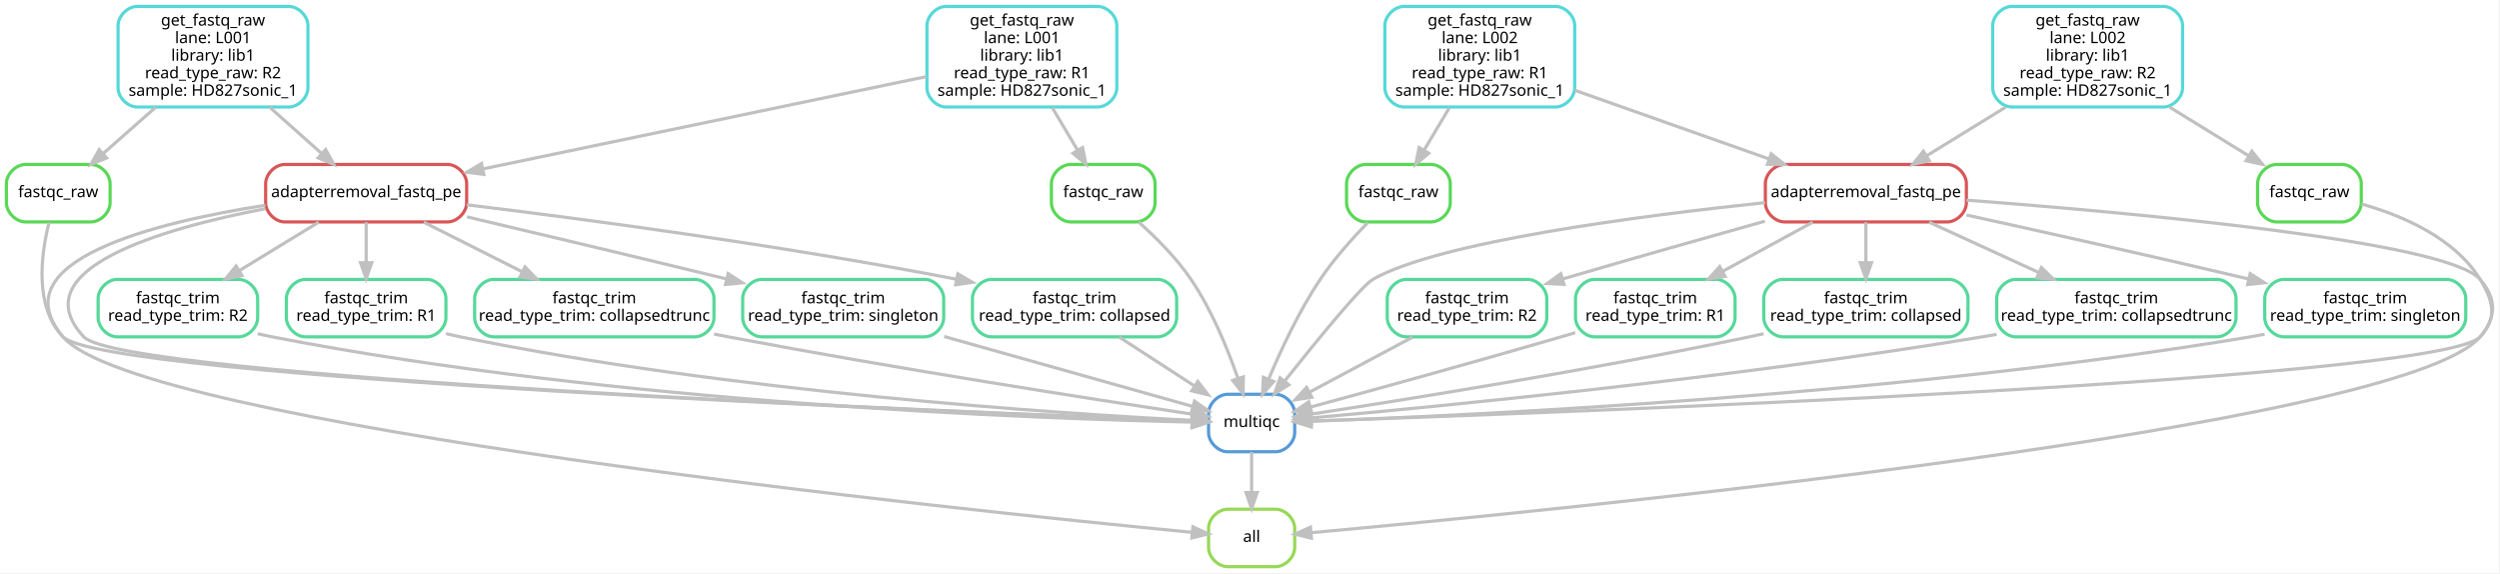
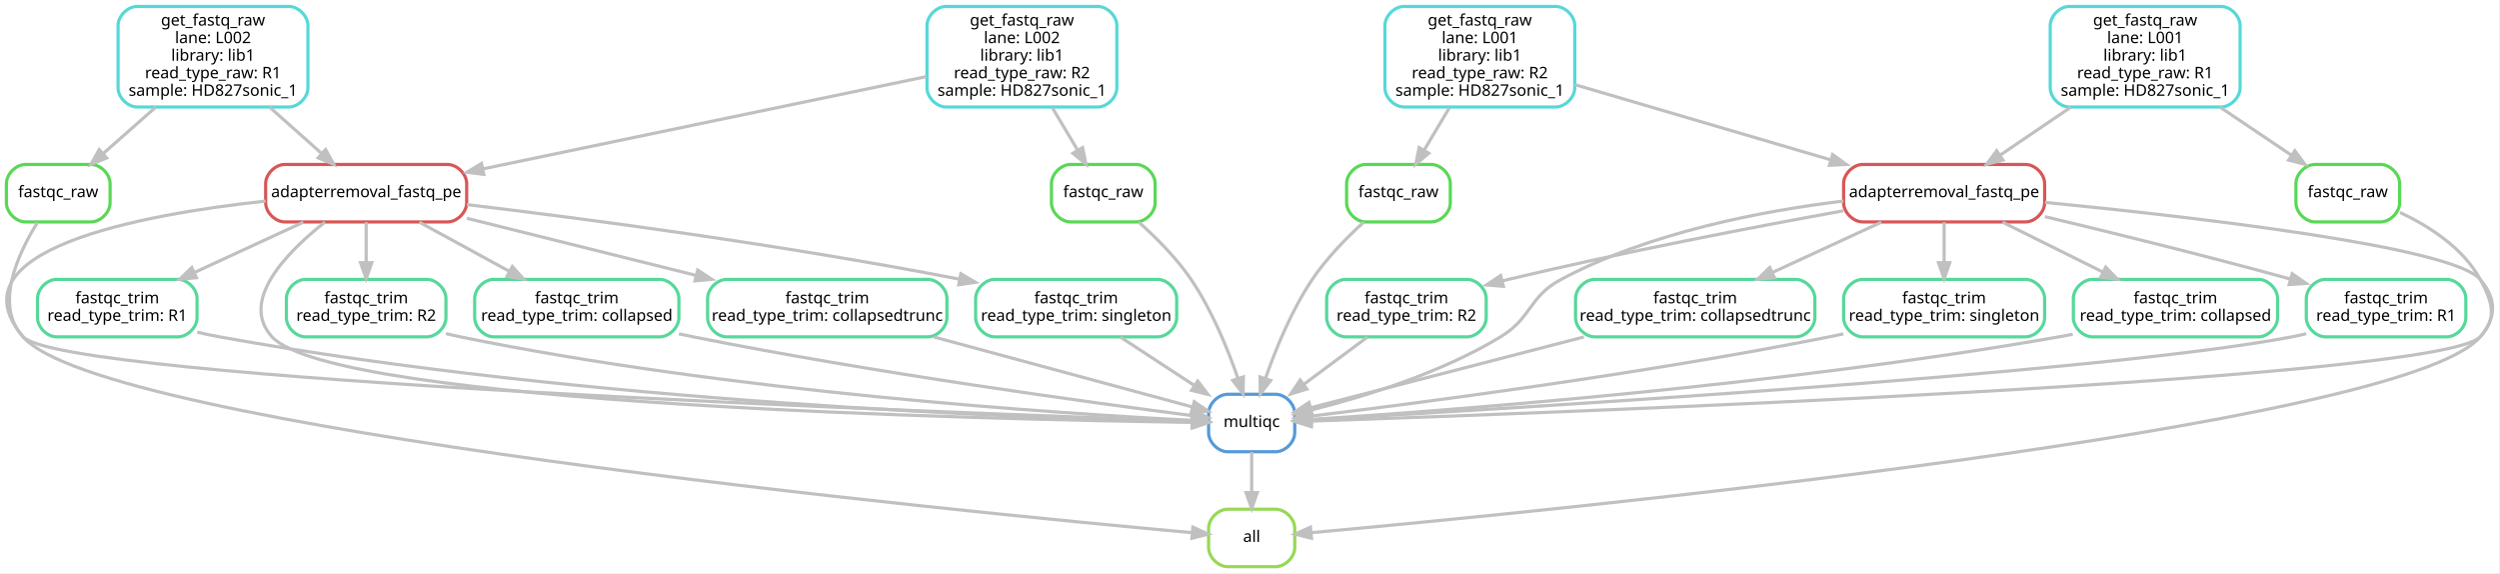
- <svg xmlns="http://www.w3.org/2000/svg" width="1566pt" height="359pt" viewBox="0.00 0.00 1566.33 359.00">
+ <svg xmlns="http://www.w3.org/2000/svg" width="1566pt" height="359pt" viewBox="0.00 0.00 1566.28 359.00">
  <g id="graph0" class="graph" transform="scale(1 1) rotate(0) translate(4 355)">
-     <polygon fill="#ffffff" stroke="transparent" points="-4,4 -4,-355 1562.331,-355 1562.331,4 -4,4" />
+     <polygon fill="#ffffff" stroke="transparent" points="-4,4 -4,-355 1562.278,-355 1562.278,4 -4,4" />
    <g id="node1" class="node">
      <path fill="none" stroke="#97d856" stroke-width="2" d="M795.5,-36C795.5,-36 765.5,-36 765.5,-36 759.5,-36 753.5,-30 753.5,-24 753.5,-24 753.5,-12 753.5,-12 753.5,-6 759.5,0 765.5,0 765.5,0 795.5,0 795.5,0 801.5,0 807.5,-6 807.5,-12 807.5,-12 807.5,-24 807.5,-24 807.5,-30 801.5,-36 795.5,-36" />
      <text text-anchor="middle" x="780.5" y="-15.5" font-family="sans" font-size="10.00" fill="#000000">all</text>
    </g>
    <g id="node2" class="node">
      <path fill="none" stroke="#569ad8" stroke-width="2" d="M795.5,-108C795.5,-108 765.5,-108 765.5,-108 759.5,-108 753.5,-102 753.5,-96 753.5,-96 753.5,-84 753.5,-84 753.5,-78 759.5,-72 765.5,-72 765.5,-72 795.5,-72 795.5,-72 801.5,-72 807.5,-78 807.5,-84 807.5,-84 807.5,-96 807.5,-96 807.5,-102 801.5,-108 795.5,-108" />
      <text text-anchor="middle" x="780.5" y="-87.5" font-family="sans" font-size="10.00" fill="#000000">multiqc</text>
    </g>
    <g id="edge1" class="edge">
      <path fill="none" stroke="#c0c0c0" stroke-width="2" d="M780.5,-71.831C780.5,-64.131 780.5,-54.974 780.5,-46.417" />
      <polygon fill="#c0c0c0" stroke="#c0c0c0" stroke-width="2" points="784,-46.413 780.5,-36.413 777,-46.413 784,-46.413" />
    </g>
    <g id="node3" class="node">
      <path fill="none" stroke="#59d856" stroke-width="2" d="M708,-252C708,-252 667,-252 667,-252 661,-252 655,-246 655,-240 655,-240 655,-228 655,-228 655,-222 661,-216 667,-216 667,-216 708,-216 708,-216 714,-216 720,-222 720,-228 720,-228 720,-240 720,-240 720,-246 714,-252 708,-252" />
      <text text-anchor="middle" x="687.5" y="-231.5" font-family="sans" font-size="10.00" fill="#000000">fastqc_raw</text>
    </g>
    <g id="edge4" class="edge">
      <path fill="none" stroke="#c0c0c0" stroke-width="2" d="M709.659,-215.959C720.612,-206.187 733.397,-193.391 742.5,-180 755.534,-160.827 765.482,-136.471 771.925,-117.932" />
      <polygon fill="#c0c0c0" stroke="#c0c0c0" stroke-width="2" points="775.293,-118.895 775.14,-108.301 768.653,-116.678 775.293,-118.895" />
    </g>
    <g id="node4" class="node">
      <path fill="none" stroke="#56d8d8" stroke-width="2" d="M684,-351C684,-351 589,-351 589,-351 583,-351 577,-345 577,-339 577,-339 577,-300 577,-300 577,-294 583,-288 589,-288 589,-288 684,-288 684,-288 690,-288 696,-294 696,-300 696,-300 696,-339 696,-339 696,-345 690,-351 684,-351" />
      <text text-anchor="middle" x="636.5" y="-339" font-family="sans" font-size="10.00" fill="#000000">get_fastq_raw</text>
-       <text text-anchor="middle" x="636.5" y="-328" font-family="sans" font-size="10.00" fill="#000000">lane: L001</text>
+       <text text-anchor="middle" x="636.5" y="-328" font-family="sans" font-size="10.00" fill="#000000">lane: L002</text>
      <text text-anchor="middle" x="636.5" y="-317" font-family="sans" font-size="10.00" fill="#000000">library: lib1</text>
-       <text text-anchor="middle" x="636.5" y="-306" font-family="sans" font-size="10.00" fill="#000000">read_type_raw: R1</text>
+       <text text-anchor="middle" x="636.5" y="-306" font-family="sans" font-size="10.00" fill="#000000">read_type_raw: R2</text>
      <text text-anchor="middle" x="636.5" y="-295" font-family="sans" font-size="10.00" fill="#000000">sample: HD827sonic_1</text>
    </g>
    <g id="edge20" class="edge">
      <path fill="none" stroke="#c0c0c0" stroke-width="2" d="M655.49,-287.663C660.732,-278.877 666.366,-269.431 671.424,-260.951" />
      <polygon fill="#c0c0c0" stroke="#c0c0c0" stroke-width="2" points="674.524,-262.586 676.641,-252.204 668.513,-259 674.524,-262.586" />
    </g>
-     <g id="node11" class="node">
+     <g id="node12" class="node">
      <path fill="none" stroke="#d85656" stroke-width="2" d="M276.5,-252C276.5,-252 174.5,-252 174.5,-252 168.5,-252 162.5,-246 162.5,-240 162.5,-240 162.5,-228 162.5,-228 162.5,-222 168.5,-216 174.5,-216 174.5,-216 276.5,-216 276.5,-216 282.5,-216 288.5,-222 288.5,-228 288.5,-228 288.5,-240 288.5,-240 288.5,-246 282.5,-252 276.5,-252" />
      <text text-anchor="middle" x="225.5" y="-231.5" font-family="sans" font-size="10.00" fill="#000000">adapterremoval_fastq_pe</text>
    </g>
-     <g id="edge24" class="edge">
+     <g id="edge27" class="edge">
      <path fill="none" stroke="#c0c0c0" stroke-width="2" d="M576.737,-307.068C503.078,-291.744 377.951,-265.714 298.63,-249.213" />
      <polygon fill="#c0c0c0" stroke="#c0c0c0" stroke-width="2" points="299.214,-245.76 288.711,-247.15 297.789,-252.613 299.214,-245.76" />
    </g>
    <g id="node5" class="node">
+       <path fill="none" stroke="#59d856" stroke-width="2" d="M53,-252C53,-252 12,-252 12,-252 6,-252 0,-246 0,-240 0,-240 0,-228 0,-228 0,-222 6,-216 12,-216 12,-216 53,-216 53,-216 59,-216 65,-222 65,-228 65,-228 65,-240 65,-240 65,-246 59,-252 53,-252" />
+       <text text-anchor="middle" x="32.5" y="-231.5" font-family="sans" font-size="10.00" fill="#000000">fastqc_raw</text>
+     </g>
+     <g id="edge5" class="edge">
+       <path fill="none" stroke="#c0c0c0" stroke-width="2" d="M19.503,-215.692C6.948,-195.574 -7.708,-163.53 10.5,-144 35.767,-116.899 592.212,-96.317 743.065,-91.221" />
+       <polygon fill="#c0c0c0" stroke="#c0c0c0" stroke-width="2" points="743.336,-94.713 753.213,-90.88 743.101,-87.717 743.336,-94.713" />
+     </g>
+     <g id="node6" class="node">
+       <path fill="none" stroke="#56d8d8" stroke-width="2" d="M177,-351C177,-351 82,-351 82,-351 76,-351 70,-345 70,-339 70,-339 70,-300 70,-300 70,-294 76,-288 82,-288 82,-288 177,-288 177,-288 183,-288 189,-294 189,-300 189,-300 189,-339 189,-339 189,-345 183,-351 177,-351" />
+       <text text-anchor="middle" x="129.5" y="-339" font-family="sans" font-size="10.00" fill="#000000">get_fastq_raw</text>
+       <text text-anchor="middle" x="129.5" y="-328" font-family="sans" font-size="10.00" fill="#000000">lane: L002</text>
+       <text text-anchor="middle" x="129.5" y="-317" font-family="sans" font-size="10.00" fill="#000000">library: lib1</text>
+       <text text-anchor="middle" x="129.5" y="-306" font-family="sans" font-size="10.00" fill="#000000">read_type_raw: R1</text>
+       <text text-anchor="middle" x="129.5" y="-295" font-family="sans" font-size="10.00" fill="#000000">sample: HD827sonic_1</text>
+     </g>
+     <g id="edge21" class="edge">
+       <path fill="none" stroke="#c0c0c0" stroke-width="2" d="M93.656,-287.906C82.733,-278.277 70.888,-267.837 60.558,-258.732" />
+       <polygon fill="#c0c0c0" stroke="#c0c0c0" stroke-width="2" points="62.81,-256.051 52.994,-252.065 58.182,-261.303 62.81,-256.051" />
+     </g>
+     <g id="edge26" class="edge">
+       <path fill="none" stroke="#c0c0c0" stroke-width="2" d="M164.974,-287.906C175.785,-278.277 187.507,-267.837 197.731,-258.732" />
+       <polygon fill="#c0c0c0" stroke="#c0c0c0" stroke-width="2" points="200.077,-261.329 205.217,-252.065 195.422,-256.102 200.077,-261.329" />
+     </g>
+     <g id="node7" class="node">
      <path fill="none" stroke="#59d856" stroke-width="2" d="M893,-252C893,-252 852,-252 852,-252 846,-252 840,-246 840,-240 840,-240 840,-228 840,-228 840,-222 846,-216 852,-216 852,-216 893,-216 893,-216 899,-216 905,-222 905,-228 905,-228 905,-240 905,-240 905,-246 899,-252 893,-252" />
      <text text-anchor="middle" x="872.5" y="-231.5" font-family="sans" font-size="10.00" fill="#000000">fastqc_raw</text>
    </g>
-     <g id="edge5" class="edge">
-       <path fill="none" stroke="#c0c0c0" stroke-width="2" d="M853.355,-215.642C843.641,-205.687 832.109,-192.822 823.5,-180 810.244,-160.258 798.837,-135.799 791.109,-117.365" />
-       <polygon fill="#c0c0c0" stroke="#c0c0c0" stroke-width="2" points="794.334,-116.003 787.31,-108.072 787.854,-118.652 794.334,-116.003" />
-     </g>
-     <g id="node6" class="node">
+     <g id="edge6" class="edge">
+       <path fill="none" stroke="#c0c0c0" stroke-width="2" d="M850.761,-215.89C840.012,-206.1 827.458,-193.308 818.5,-180 805.554,-160.768 795.6,-136.415 789.133,-117.893" />
+       <polygon fill="#c0c0c0" stroke="#c0c0c0" stroke-width="2" points="792.403,-116.638 785.902,-108.272 785.768,-118.867 792.403,-116.638" />
+     </g>
+     <g id="node8" class="node">
      <path fill="none" stroke="#56d8d8" stroke-width="2" d="M971,-351C971,-351 876,-351 876,-351 870,-351 864,-345 864,-339 864,-339 864,-300 864,-300 864,-294 870,-288 876,-288 876,-288 971,-288 971,-288 977,-288 983,-294 983,-300 983,-300 983,-339 983,-339 983,-345 977,-351 971,-351" />
      <text text-anchor="middle" x="923.5" y="-339" font-family="sans" font-size="10.00" fill="#000000">get_fastq_raw</text>
-       <text text-anchor="middle" x="923.5" y="-328" font-family="sans" font-size="10.00" fill="#000000">lane: L002</text>
+       <text text-anchor="middle" x="923.5" y="-328" font-family="sans" font-size="10.00" fill="#000000">lane: L001</text>
      <text text-anchor="middle" x="923.5" y="-317" font-family="sans" font-size="10.00" fill="#000000">library: lib1</text>
-       <text text-anchor="middle" x="923.5" y="-306" font-family="sans" font-size="10.00" fill="#000000">read_type_raw: R1</text>
+       <text text-anchor="middle" x="923.5" y="-306" font-family="sans" font-size="10.00" fill="#000000">read_type_raw: R2</text>
      <text text-anchor="middle" x="923.5" y="-295" font-family="sans" font-size="10.00" fill="#000000">sample: HD827sonic_1</text>
    </g>
-     <g id="edge21" class="edge">
+     <g id="edge22" class="edge">
      <path fill="none" stroke="#c0c0c0" stroke-width="2" d="M904.51,-287.663C899.268,-278.877 893.634,-269.431 888.576,-260.951" />
      <polygon fill="#c0c0c0" stroke="#c0c0c0" stroke-width="2" points="891.487,-259 883.359,-252.204 885.476,-262.586 891.487,-259" />
    </g>
-     <g id="node12" class="node">
-       <path fill="none" stroke="#d85656" stroke-width="2" d="M1216.5,-252C1216.5,-252 1114.5,-252 1114.5,-252 1108.5,-252 1102.5,-246 1102.5,-240 1102.5,-240 1102.5,-228 1102.5,-228 1102.5,-222 1108.5,-216 1114.5,-216 1114.5,-216 1216.5,-216 1216.5,-216 1222.5,-216 1228.5,-222 1228.5,-228 1228.5,-228 1228.5,-240 1228.5,-240 1228.5,-246 1222.5,-252 1216.5,-252" />
-       <text text-anchor="middle" x="1165.5" y="-231.5" font-family="sans" font-size="10.00" fill="#000000">adapterremoval_fastq_pe</text>
-     </g>
-     <g id="edge26" class="edge">
-       <path fill="none" stroke="#c0c0c0" stroke-width="2" d="M983.01,-298.475C1020.009,-285.403 1067.455,-268.64 1104.694,-255.483" />
-       <polygon fill="#c0c0c0" stroke="#c0c0c0" stroke-width="2" points="1106.156,-258.679 1114.418,-252.048 1103.823,-252.079 1106.156,-258.679" />
-     </g>
-     <g id="node7" class="node">
-       <path fill="none" stroke="#59d856" stroke-width="2" d="M53,-252C53,-252 12,-252 12,-252 6,-252 0,-246 0,-240 0,-240 0,-228 0,-228 0,-222 6,-216 12,-216 12,-216 53,-216 53,-216 59,-216 65,-222 65,-228 65,-228 65,-240 65,-240 65,-246 59,-252 53,-252" />
-       <text text-anchor="middle" x="32.5" y="-231.5" font-family="sans" font-size="10.00" fill="#000000">fastqc_raw</text>
-     </g>
-     <g id="edge6" class="edge">
-       <path fill="none" stroke="#c0c0c0" stroke-width="2" d="M26.774,-215.753C21.64,-195.384 17.402,-162.818 35.5,-144 60.274,-118.24 594.991,-96.796 742.889,-91.342" />
-       <polygon fill="#c0c0c0" stroke="#c0c0c0" stroke-width="2" points="743.386,-94.827 753.251,-90.963 743.13,-87.831 743.386,-94.827" />
-     </g>
-     <g id="node8" class="node">
-       <path fill="none" stroke="#56d8d8" stroke-width="2" d="M177,-351C177,-351 82,-351 82,-351 76,-351 70,-345 70,-339 70,-339 70,-300 70,-300 70,-294 76,-288 82,-288 82,-288 177,-288 177,-288 183,-288 189,-294 189,-300 189,-300 189,-339 189,-339 189,-345 183,-351 177,-351" />
-       <text text-anchor="middle" x="129.5" y="-339" font-family="sans" font-size="10.00" fill="#000000">get_fastq_raw</text>
-       <text text-anchor="middle" x="129.5" y="-328" font-family="sans" font-size="10.00" fill="#000000">lane: L001</text>
-       <text text-anchor="middle" x="129.5" y="-317" font-family="sans" font-size="10.00" fill="#000000">library: lib1</text>
-       <text text-anchor="middle" x="129.5" y="-306" font-family="sans" font-size="10.00" fill="#000000">read_type_raw: R2</text>
-       <text text-anchor="middle" x="129.5" y="-295" font-family="sans" font-size="10.00" fill="#000000">sample: HD827sonic_1</text>
-     </g>
-     <g id="edge22" class="edge">
-       <path fill="none" stroke="#c0c0c0" stroke-width="2" d="M93.656,-287.906C82.733,-278.277 70.888,-267.837 60.558,-258.732" />
-       <polygon fill="#c0c0c0" stroke="#c0c0c0" stroke-width="2" points="62.81,-256.051 52.994,-252.065 58.182,-261.303 62.81,-256.051" />
+     <g id="node11" class="node">
+       <path fill="none" stroke="#d85656" stroke-width="2" d="M1265.5,-252C1265.5,-252 1163.5,-252 1163.5,-252 1157.5,-252 1151.5,-246 1151.5,-240 1151.5,-240 1151.5,-228 1151.5,-228 1151.5,-222 1157.5,-216 1163.5,-216 1163.5,-216 1265.5,-216 1265.5,-216 1271.5,-216 1277.5,-222 1277.5,-228 1277.5,-228 1277.5,-240 1277.5,-240 1277.5,-246 1271.5,-252 1265.5,-252" />
+       <text text-anchor="middle" x="1214.5" y="-231.5" font-family="sans" font-size="10.00" fill="#000000">adapterremoval_fastq_pe</text>
    </g>
    <g id="edge25" class="edge">
-       <path fill="none" stroke="#c0c0c0" stroke-width="2" d="M164.974,-287.906C175.785,-278.277 187.507,-267.837 197.731,-258.732" />
-       <polygon fill="#c0c0c0" stroke="#c0c0c0" stroke-width="2" points="200.077,-261.329 205.217,-252.065 195.422,-256.102 200.077,-261.329" />
+       <path fill="none" stroke="#c0c0c0" stroke-width="2" d="M983.09,-301.991C1029.623,-288.32 1094.42,-269.281 1143.615,-254.827" />
+       <polygon fill="#c0c0c0" stroke="#c0c0c0" stroke-width="2" points="1144.628,-258.178 1153.236,-252 1142.655,-251.461 1144.628,-258.178" />
    </g>
    <g id="node9" class="node">
-       <path fill="none" stroke="#59d856" stroke-width="2" d="M1464,-252C1464,-252 1423,-252 1423,-252 1417,-252 1411,-246 1411,-240 1411,-240 1411,-228 1411,-228 1411,-222 1417,-216 1423,-216 1423,-216 1464,-216 1464,-216 1470,-216 1476,-222 1476,-228 1476,-228 1476,-240 1476,-240 1476,-246 1470,-252 1464,-252" />
-       <text text-anchor="middle" x="1443.5" y="-231.5" font-family="sans" font-size="10.00" fill="#000000">fastqc_raw</text>
+       <path fill="none" stroke="#59d856" stroke-width="2" d="M1488,-252C1488,-252 1447,-252 1447,-252 1441,-252 1435,-246 1435,-240 1435,-240 1435,-228 1435,-228 1435,-222 1441,-216 1447,-216 1447,-216 1488,-216 1488,-216 1494,-216 1500,-222 1500,-228 1500,-228 1500,-240 1500,-240 1500,-246 1494,-252 1488,-252" />
+       <text text-anchor="middle" x="1467.5" y="-231.5" font-family="sans" font-size="10.00" fill="#000000">fastqc_raw</text>
    </g>
    <g id="edge7" class="edge">
-       <path fill="none" stroke="#c0c0c0" stroke-width="2" d="M1476.2,-227.208C1501.343,-220.083 1534.413,-206.138 1550.5,-180 1558.886,-166.374 1561.411,-155.703 1550.5,-144 1525.233,-116.899 968.788,-96.317 817.935,-91.221" />
+       <path fill="none" stroke="#c0c0c0" stroke-width="2" d="M1500.284,-221.909C1518.608,-213.263 1539.845,-199.645 1550.5,-180 1558.129,-165.936 1561.411,-155.703 1550.5,-144 1525.233,-116.899 968.788,-96.317 817.935,-91.221" />
      <polygon fill="#c0c0c0" stroke="#c0c0c0" stroke-width="2" points="817.899,-87.717 807.787,-90.88 817.664,-94.713 817.899,-87.717" />
    </g>
    <g id="node10" class="node">
-       <path fill="none" stroke="#56d8d8" stroke-width="2" d="M1352,-351C1352,-351 1257,-351 1257,-351 1251,-351 1245,-345 1245,-339 1245,-339 1245,-300 1245,-300 1245,-294 1251,-288 1257,-288 1257,-288 1352,-288 1352,-288 1358,-288 1364,-294 1364,-300 1364,-300 1364,-339 1364,-339 1364,-345 1358,-351 1352,-351" />
-       <text text-anchor="middle" x="1304.5" y="-339" font-family="sans" font-size="10.00" fill="#000000">get_fastq_raw</text>
-       <text text-anchor="middle" x="1304.5" y="-328" font-family="sans" font-size="10.00" fill="#000000">lane: L002</text>
-       <text text-anchor="middle" x="1304.5" y="-317" font-family="sans" font-size="10.00" fill="#000000">library: lib1</text>
-       <text text-anchor="middle" x="1304.5" y="-306" font-family="sans" font-size="10.00" fill="#000000">read_type_raw: R2</text>
-       <text text-anchor="middle" x="1304.5" y="-295" font-family="sans" font-size="10.00" fill="#000000">sample: HD827sonic_1</text>
+       <path fill="none" stroke="#56d8d8" stroke-width="2" d="M1388,-351C1388,-351 1293,-351 1293,-351 1287,-351 1281,-345 1281,-339 1281,-339 1281,-300 1281,-300 1281,-294 1287,-288 1293,-288 1293,-288 1388,-288 1388,-288 1394,-288 1400,-294 1400,-300 1400,-300 1400,-339 1400,-339 1400,-345 1394,-351 1388,-351" />
+       <text text-anchor="middle" x="1340.5" y="-339" font-family="sans" font-size="10.00" fill="#000000">get_fastq_raw</text>
+       <text text-anchor="middle" x="1340.5" y="-328" font-family="sans" font-size="10.00" fill="#000000">lane: L001</text>
+       <text text-anchor="middle" x="1340.5" y="-317" font-family="sans" font-size="10.00" fill="#000000">library: lib1</text>
+       <text text-anchor="middle" x="1340.5" y="-306" font-family="sans" font-size="10.00" fill="#000000">read_type_raw: R1</text>
+       <text text-anchor="middle" x="1340.5" y="-295" font-family="sans" font-size="10.00" fill="#000000">sample: HD827sonic_1</text>
    </g>
    <g id="edge23" class="edge">
-       <path fill="none" stroke="#c0c0c0" stroke-width="2" d="M1355.863,-287.906C1372.284,-277.805 1390.157,-266.812 1405.454,-257.403" />
-       <polygon fill="#c0c0c0" stroke="#c0c0c0" stroke-width="2" points="1407.448,-260.285 1414.132,-252.065 1403.78,-254.323 1407.448,-260.285" />
-     </g>
-     <g id="edge27" class="edge">
-       <path fill="none" stroke="#c0c0c0" stroke-width="2" d="M1253.137,-287.906C1236.716,-277.805 1218.843,-266.812 1203.546,-257.403" />
-       <polygon fill="#c0c0c0" stroke="#c0c0c0" stroke-width="2" points="1205.22,-254.323 1194.868,-252.065 1201.552,-260.285 1205.22,-254.323" />
+       <path fill="none" stroke="#c0c0c0" stroke-width="2" d="M1387.429,-287.906C1402.292,-277.9 1418.457,-267.017 1432.346,-257.667" />
+       <polygon fill="#c0c0c0" stroke="#c0c0c0" stroke-width="2" points="1434.327,-260.553 1440.667,-252.065 1430.417,-254.746 1434.327,-260.553" />
+     </g>
+     <g id="edge24" class="edge">
+       <path fill="none" stroke="#c0c0c0" stroke-width="2" d="M1293.94,-287.906C1279.334,-277.994 1263.459,-267.222 1249.768,-257.932" />
+       <polygon fill="#c0c0c0" stroke="#c0c0c0" stroke-width="2" points="1251.361,-254.784 1241.121,-252.065 1247.431,-260.576 1251.361,-254.784" />
+     </g>
+     <g id="edge3" class="edge">
+       <path fill="none" stroke="#c0c0c0" stroke-width="2" d="M1277.743,-228.239C1370.148,-219.174 1533.041,-200.489 1550.5,-180 1560.877,-167.822 1560.86,-156.193 1550.5,-144 1502.154,-87.1 965.924,-34.749 818.061,-21.317" />
+       <polygon fill="#c0c0c0" stroke="#c0c0c0" stroke-width="2" points="817.977,-17.796 807.703,-20.383 817.348,-24.767 817.977,-17.796" />
+     </g>
+     <g id="edge8" class="edge">
+       <path fill="none" stroke="#c0c0c0" stroke-width="2" d="M1151.409,-229.063C1101.051,-223.004 1029.993,-209.588 974.5,-180 953.971,-169.054 956.384,-156.077 936.5,-144 899.034,-121.245 850.653,-106.405 817.772,-98.144" />
+       <polygon fill="#c0c0c0" stroke="#c0c0c0" stroke-width="2" points="818.218,-94.651 807.674,-95.692 816.566,-101.453 818.218,-94.651" />
+     </g>
+     <g id="node15" class="node">
+       <path fill="none" stroke="#56d89a" stroke-width="2" d="M1121.5,-180C1121.5,-180 995.5,-180 995.5,-180 989.5,-180 983.5,-174 983.5,-168 983.5,-168 983.5,-156 983.5,-156 983.5,-150 989.5,-144 995.5,-144 995.5,-144 1121.5,-144 1121.5,-144 1127.5,-144 1133.5,-150 1133.5,-156 1133.5,-156 1133.5,-168 1133.5,-168 1133.5,-174 1127.5,-180 1121.5,-180" />
+       <text text-anchor="middle" x="1058.5" y="-165" font-family="sans" font-size="10.00" fill="#000000">fastqc_trim</text>
+       <text text-anchor="middle" x="1058.5" y="-154" font-family="sans" font-size="10.00" fill="#000000">read_type_trim: collapsedtrunc</text>
+     </g>
+     <g id="edge30" class="edge">
+       <path fill="none" stroke="#c0c0c0" stroke-width="2" d="M1175.135,-215.831C1154.363,-206.245 1128.702,-194.401 1106.742,-184.266" />
+       <polygon fill="#c0c0c0" stroke="#c0c0c0" stroke-width="2" points="1108.129,-181.051 1097.582,-180.038 1105.195,-187.406 1108.129,-181.051" />
+     </g>
+     <g id="node17" class="node">
+       <path fill="none" stroke="#56d89a" stroke-width="2" d="M1265.5,-180C1265.5,-180 1163.5,-180 1163.5,-180 1157.5,-180 1151.5,-174 1151.5,-168 1151.5,-168 1151.5,-156 1151.5,-156 1151.5,-150 1157.5,-144 1163.5,-144 1163.5,-144 1265.5,-144 1265.5,-144 1271.5,-144 1277.5,-150 1277.5,-156 1277.5,-156 1277.5,-168 1277.5,-168 1277.5,-174 1271.5,-180 1265.5,-180" />
+       <text text-anchor="middle" x="1214.5" y="-165" font-family="sans" font-size="10.00" fill="#000000">fastqc_trim</text>
+       <text text-anchor="middle" x="1214.5" y="-154" font-family="sans" font-size="10.00" fill="#000000">read_type_trim: singleton</text>
+     </g>
+     <g id="edge32" class="edge">
+       <path fill="none" stroke="#c0c0c0" stroke-width="2" d="M1214.5,-215.831C1214.5,-208.131 1214.5,-198.974 1214.5,-190.417" />
+       <polygon fill="#c0c0c0" stroke="#c0c0c0" stroke-width="2" points="1218,-190.413 1214.5,-180.413 1211,-190.413 1218,-190.413" />
+     </g>
+     <g id="node18" class="node">
+       <path fill="none" stroke="#56d89a" stroke-width="2" d="M1411.5,-180C1411.5,-180 1307.5,-180 1307.5,-180 1301.5,-180 1295.5,-174 1295.5,-168 1295.5,-168 1295.5,-156 1295.5,-156 1295.5,-150 1301.5,-144 1307.5,-144 1307.5,-144 1411.5,-144 1411.5,-144 1417.5,-144 1423.5,-150 1423.5,-156 1423.5,-156 1423.5,-168 1423.5,-168 1423.5,-174 1417.5,-180 1411.5,-180" />
+       <text text-anchor="middle" x="1359.5" y="-165" font-family="sans" font-size="10.00" fill="#000000">fastqc_trim</text>
+       <text text-anchor="middle" x="1359.5" y="-154" font-family="sans" font-size="10.00" fill="#000000">read_type_trim: collapsed</text>
+     </g>
+     <g id="edge33" class="edge">
+       <path fill="none" stroke="#c0c0c0" stroke-width="2" d="M1251.09,-215.831C1270.224,-206.33 1293.823,-194.612 1314.112,-184.537" />
+       <polygon fill="#c0c0c0" stroke="#c0c0c0" stroke-width="2" points="1315.774,-187.62 1323.174,-180.038 1312.66,-181.351 1315.774,-187.62" />
+     </g>
+     <g id="node21" class="node">
+       <path fill="none" stroke="#56d89a" stroke-width="2" d="M1529.5,-180C1529.5,-180 1453.5,-180 1453.5,-180 1447.5,-180 1441.5,-174 1441.5,-168 1441.5,-168 1441.5,-156 1441.5,-156 1441.5,-150 1447.5,-144 1453.5,-144 1453.5,-144 1529.5,-144 1529.5,-144 1535.5,-144 1541.5,-150 1541.5,-156 1541.5,-156 1541.5,-168 1541.5,-168 1541.5,-174 1535.5,-180 1529.5,-180" />
+       <text text-anchor="middle" x="1491.5" y="-165" font-family="sans" font-size="10.00" fill="#000000">fastqc_trim</text>
+       <text text-anchor="middle" x="1491.5" y="-154" font-family="sans" font-size="10.00" fill="#000000">read_type_trim: R1</text>
+     </g>
+     <g id="edge36" class="edge">
+       <path fill="none" stroke="#c0c0c0" stroke-width="2" d="M1277.694,-219.288C1318.951,-209.465 1374.195,-195.906 1431.396,-180.241" />
+       <polygon fill="#c0c0c0" stroke="#c0c0c0" stroke-width="2" points="1432.63,-183.532 1441.341,-177.501 1430.771,-176.783 1432.63,-183.532" />
+     </g>
+     <g id="node22" class="node">
+       <path fill="none" stroke="#56d89a" stroke-width="2" d="M915.5,-180C915.5,-180 839.5,-180 839.5,-180 833.5,-180 827.5,-174 827.5,-168 827.5,-168 827.5,-156 827.5,-156 827.5,-150 833.5,-144 839.5,-144 839.5,-144 915.5,-144 915.5,-144 921.5,-144 927.5,-150 927.5,-156 927.5,-156 927.5,-168 927.5,-168 927.5,-174 921.5,-180 915.5,-180" />
+       <text text-anchor="middle" x="877.5" y="-165" font-family="sans" font-size="10.00" fill="#000000">fastqc_trim</text>
+       <text text-anchor="middle" x="877.5" y="-154" font-family="sans" font-size="10.00" fill="#000000">read_type_trim: R2</text>
+     </g>
+     <g id="edge37" class="edge">
+       <path fill="none" stroke="#c0c0c0" stroke-width="2" d="M1151.304,-222.961C1095.775,-212.914 1012.924,-197.08 941.5,-180 940.237,-179.698 938.962,-179.388 937.677,-179.071" />
+       <polygon fill="#c0c0c0" stroke="#c0c0c0" stroke-width="2" points="938.266,-175.609 927.711,-176.526 936.534,-182.391 938.266,-175.609" />
    </g>
    <g id="edge2" class="edge">
-       <path fill="none" stroke="#c0c0c0" stroke-width="2" d="M162.327,-226.447C92.662,-215.601 -4.609,-191.463 35.5,-144 82.067,-88.896 598.774,-35.45 743.198,-21.506" />
-       <polygon fill="#c0c0c0" stroke="#c0c0c0" stroke-width="2" points="743.708,-24.973 753.328,-20.534 743.039,-18.005 743.708,-24.973" />
-     </g>
-     <g id="edge8" class="edge">
-       <path fill="none" stroke="#c0c0c0" stroke-width="2" d="M162.282,-224.281C96.84,-211.704 9.259,-186.243 48.5,-144 72.376,-118.298 596.944,-96.852 743.035,-91.362" />
-       <polygon fill="#c0c0c0" stroke="#c0c0c0" stroke-width="2" points="743.416,-94.851 753.278,-90.98 743.155,-87.855 743.416,-94.851" />
-     </g>
-     <g id="node14" class="node">
-       <path fill="none" stroke="#56d89a" stroke-width="2" d="M145.5,-180C145.5,-180 69.5,-180 69.5,-180 63.5,-180 57.5,-174 57.5,-168 57.5,-168 57.5,-156 57.5,-156 57.5,-150 63.5,-144 69.5,-144 69.5,-144 145.5,-144 145.5,-144 151.5,-144 157.5,-150 157.5,-156 157.5,-156 157.5,-168 157.5,-168 157.5,-174 151.5,-180 145.5,-180" />
-       <text text-anchor="middle" x="107.5" y="-165" font-family="sans" font-size="10.00" fill="#000000">fastqc_trim</text>
-       <text text-anchor="middle" x="107.5" y="-154" font-family="sans" font-size="10.00" fill="#000000">read_type_trim: R2</text>
-     </g>
-     <g id="edge29" class="edge">
-       <path fill="none" stroke="#c0c0c0" stroke-width="2" d="M195.724,-215.831C180.631,-206.622 162.124,-195.33 145.966,-185.471" />
-       <polygon fill="#c0c0c0" stroke="#c0c0c0" stroke-width="2" points="147.626,-182.384 137.267,-180.163 143.98,-188.359 147.626,-182.384" />
-     </g>
-     <g id="node15" class="node">
+       <path fill="none" stroke="#c0c0c0" stroke-width="2" d="M162.46,-229.063C83.638,-220.523 -35.679,-198.35 10.5,-144 58.846,-87.1 595.076,-34.749 742.939,-21.317" />
+       <polygon fill="#c0c0c0" stroke="#c0c0c0" stroke-width="2" points="743.652,-24.767 753.297,-20.383 743.023,-17.796 743.652,-24.767" />
+     </g>
+     <g id="edge9" class="edge">
+       <path fill="none" stroke="#c0c0c0" stroke-width="2" d="M199.654,-215.888C175.475,-196.804 145.931,-166.457 166.5,-144 205.56,-101.354 616.469,-92.226 743.377,-90.418" />
+       <polygon fill="#c0c0c0" stroke="#c0c0c0" stroke-width="2" points="743.441,-93.917 753.393,-90.282 743.346,-86.918 743.441,-93.917" />
+     </g>
+     <g id="node13" class="node">
      <path fill="none" stroke="#56d89a" stroke-width="2" d="M263.5,-180C263.5,-180 187.5,-180 187.5,-180 181.5,-180 175.5,-174 175.5,-168 175.5,-168 175.5,-156 175.5,-156 175.5,-150 181.5,-144 187.5,-144 187.5,-144 263.5,-144 263.5,-144 269.5,-144 275.5,-150 275.5,-156 275.5,-156 275.5,-168 275.5,-168 275.5,-174 269.5,-180 263.5,-180" />
      <text text-anchor="middle" x="225.5" y="-165" font-family="sans" font-size="10.00" fill="#000000">fastqc_trim</text>
-       <text text-anchor="middle" x="225.5" y="-154" font-family="sans" font-size="10.00" fill="#000000">read_type_trim: R1</text>
-     </g>
-     <g id="edge30" class="edge">
+       <text text-anchor="middle" x="225.5" y="-154" font-family="sans" font-size="10.00" fill="#000000">read_type_trim: R2</text>
+     </g>
+     <g id="edge28" class="edge">
      <path fill="none" stroke="#c0c0c0" stroke-width="2" d="M225.5,-215.831C225.5,-208.131 225.5,-198.974 225.5,-190.417" />
      <polygon fill="#c0c0c0" stroke="#c0c0c0" stroke-width="2" points="229,-190.413 225.5,-180.413 222,-190.413 229,-190.413" />
    </g>
+     <g id="node14" class="node">
+       <path fill="none" stroke="#56d89a" stroke-width="2" d="M409.5,-180C409.5,-180 305.5,-180 305.5,-180 299.5,-180 293.5,-174 293.5,-168 293.5,-168 293.5,-156 293.5,-156 293.5,-150 299.5,-144 305.5,-144 305.5,-144 409.5,-144 409.5,-144 415.5,-144 421.5,-150 421.5,-156 421.5,-156 421.5,-168 421.5,-168 421.5,-174 415.5,-180 409.5,-180" />
+       <text text-anchor="middle" x="357.5" y="-165" font-family="sans" font-size="10.00" fill="#000000">fastqc_trim</text>
+       <text text-anchor="middle" x="357.5" y="-154" font-family="sans" font-size="10.00" fill="#000000">read_type_trim: collapsed</text>
+     </g>
+     <g id="edge29" class="edge">
+       <path fill="none" stroke="#c0c0c0" stroke-width="2" d="M258.809,-215.831C275.927,-206.494 296.971,-195.016 315.222,-185.061" />
+       <polygon fill="#c0c0c0" stroke="#c0c0c0" stroke-width="2" points="317.099,-188.024 324.202,-180.163 313.747,-181.879 317.099,-188.024" />
+     </g>
+     <g id="node16" class="node">
+       <path fill="none" stroke="#56d89a" stroke-width="2" d="M577.5,-180C577.5,-180 451.5,-180 451.5,-180 445.5,-180 439.5,-174 439.5,-168 439.5,-168 439.5,-156 439.5,-156 439.5,-150 445.5,-144 451.5,-144 451.5,-144 577.5,-144 577.5,-144 583.5,-144 589.5,-150 589.5,-156 589.5,-156 589.5,-168 589.5,-168 589.5,-174 583.5,-180 577.5,-180" />
+       <text text-anchor="middle" x="514.5" y="-165" font-family="sans" font-size="10.00" fill="#000000">fastqc_trim</text>
+       <text text-anchor="middle" x="514.5" y="-154" font-family="sans" font-size="10.00" fill="#000000">read_type_trim: collapsedtrunc</text>
+     </g>
+     <g id="edge31" class="edge">
+       <path fill="none" stroke="#c0c0c0" stroke-width="2" d="M288.565,-218.288C330.729,-207.784 386.628,-193.857 432.275,-182.485" />
+       <polygon fill="#c0c0c0" stroke="#c0c0c0" stroke-width="2" points="433.291,-185.839 442.148,-180.025 431.599,-179.047 433.291,-185.839" />
+     </g>
    <g id="node19" class="node">
-       <path fill="none" stroke="#56d89a" stroke-width="2" d="M431.5,-180C431.5,-180 305.5,-180 305.5,-180 299.5,-180 293.5,-174 293.5,-168 293.5,-168 293.5,-156 293.5,-156 293.5,-150 299.5,-144 305.5,-144 305.5,-144 431.5,-144 431.5,-144 437.5,-144 443.5,-150 443.5,-156 443.5,-156 443.5,-168 443.5,-168 443.5,-174 437.5,-180 431.5,-180" />
-       <text text-anchor="middle" x="368.5" y="-165" font-family="sans" font-size="10.00" fill="#000000">fastqc_trim</text>
-       <text text-anchor="middle" x="368.5" y="-154" font-family="sans" font-size="10.00" fill="#000000">read_type_trim: collapsedtrunc</text>
+       <path fill="none" stroke="#56d89a" stroke-width="2" d="M721.5,-180C721.5,-180 619.5,-180 619.5,-180 613.5,-180 607.5,-174 607.5,-168 607.5,-168 607.5,-156 607.5,-156 607.5,-150 613.5,-144 619.5,-144 619.5,-144 721.5,-144 721.5,-144 727.5,-144 733.5,-150 733.5,-156 733.5,-156 733.5,-168 733.5,-168 733.5,-174 727.5,-180 721.5,-180" />
+       <text text-anchor="middle" x="670.5" y="-165" font-family="sans" font-size="10.00" fill="#000000">fastqc_trim</text>
+       <text text-anchor="middle" x="670.5" y="-154" font-family="sans" font-size="10.00" fill="#000000">read_type_trim: singleton</text>
    </g>
    <g id="edge34" class="edge">
-       <path fill="none" stroke="#c0c0c0" stroke-width="2" d="M261.585,-215.831C280.299,-206.409 303.343,-194.806 323.24,-184.788" />
-       <polygon fill="#c0c0c0" stroke="#c0c0c0" stroke-width="2" points="325.069,-187.786 332.427,-180.163 321.921,-181.534 325.069,-187.786" />
+       <path fill="none" stroke="#c0c0c0" stroke-width="2" d="M288.526,-226.851C360.848,-218.204 483.151,-202.233 597.398,-180.117" />
+       <polygon fill="#c0c0c0" stroke="#c0c0c0" stroke-width="2" points="598.223,-183.522 607.365,-178.168 596.879,-176.652 598.223,-183.522" />
    </g>
    <g id="node20" class="node">
-       <path fill="none" stroke="#56d89a" stroke-width="2" d="M575.5,-180C575.5,-180 473.5,-180 473.5,-180 467.5,-180 461.5,-174 461.5,-168 461.5,-168 461.5,-156 461.5,-156 461.5,-150 467.5,-144 473.5,-144 473.5,-144 575.5,-144 575.5,-144 581.5,-144 587.5,-150 587.5,-156 587.5,-156 587.5,-168 587.5,-168 587.5,-174 581.5,-180 575.5,-180" />
-       <text text-anchor="middle" x="524.5" y="-165" font-family="sans" font-size="10.00" fill="#000000">fastqc_trim</text>
-       <text text-anchor="middle" x="524.5" y="-154" font-family="sans" font-size="10.00" fill="#000000">read_type_trim: singleton</text>
+       <path fill="none" stroke="#56d89a" stroke-width="2" d="M107.5,-180C107.5,-180 31.5,-180 31.5,-180 25.5,-180 19.5,-174 19.5,-168 19.5,-168 19.5,-156 19.5,-156 19.5,-150 25.5,-144 31.5,-144 31.5,-144 107.5,-144 107.5,-144 113.5,-144 119.5,-150 119.5,-156 119.5,-156 119.5,-168 119.5,-168 119.5,-174 113.5,-180 107.5,-180" />
+       <text text-anchor="middle" x="69.5" y="-165" font-family="sans" font-size="10.00" fill="#000000">fastqc_trim</text>
+       <text text-anchor="middle" x="69.5" y="-154" font-family="sans" font-size="10.00" fill="#000000">read_type_trim: R1</text>
    </g>
    <g id="edge35" class="edge">
-       <path fill="none" stroke="#c0c0c0" stroke-width="2" d="M288.66,-219.179C331.916,-208.982 390.854,-194.996 451.541,-180.222" />
-       <polygon fill="#c0c0c0" stroke="#c0c0c0" stroke-width="2" points="452.407,-183.614 461.294,-177.845 450.75,-176.813 452.407,-183.614" />
-     </g>
-     <g id="node22" class="node">
-       <path fill="none" stroke="#56d89a" stroke-width="2" d="M721.5,-180C721.5,-180 617.5,-180 617.5,-180 611.5,-180 605.5,-174 605.5,-168 605.5,-168 605.5,-156 605.5,-156 605.5,-150 611.5,-144 617.5,-144 617.5,-144 721.5,-144 721.5,-144 727.5,-144 733.5,-150 733.5,-156 733.5,-156 733.5,-168 733.5,-168 733.5,-174 727.5,-180 721.5,-180" />
-       <text text-anchor="middle" x="669.5" y="-165" font-family="sans" font-size="10.00" fill="#000000">fastqc_trim</text>
-       <text text-anchor="middle" x="669.5" y="-154" font-family="sans" font-size="10.00" fill="#000000">read_type_trim: collapsed</text>
-     </g>
-     <g id="edge37" class="edge">
-       <path fill="none" stroke="#c0c0c0" stroke-width="2" d="M288.505,-226.725C360.471,-217.99 481.904,-201.961 595.567,-180.086" />
-       <polygon fill="#c0c0c0" stroke="#c0c0c0" stroke-width="2" points="596.336,-183.502 605.484,-178.158 595,-176.631 596.336,-183.502" />
-     </g>
-     <g id="edge3" class="edge">
-       <path fill="none" stroke="#c0c0c0" stroke-width="2" d="M1228.57,-229.63C1332.335,-221.792 1529.713,-203.906 1550.5,-180 1560.999,-167.926 1560.86,-156.193 1550.5,-144 1502.154,-87.1 965.924,-34.749 818.061,-21.317" />
-       <polygon fill="#c0c0c0" stroke="#c0c0c0" stroke-width="2" points="817.977,-17.796 807.703,-20.383 817.348,-24.767 817.977,-17.796" />
-     </g>
-     <g id="edge9" class="edge">
-       <path fill="none" stroke="#c0c0c0" stroke-width="2" d="M1102.338,-228.085C1024.47,-219.919 897.409,-203.492 856.5,-180 849.37,-175.905 821.205,-141.438 801.248,-116.374" />
-       <polygon fill="#c0c0c0" stroke="#c0c0c0" stroke-width="2" points="803.794,-113.951 794.837,-108.292 798.31,-118.301 803.794,-113.951" />
-     </g>
-     <g id="node13" class="node">
-       <path fill="none" stroke="#56d89a" stroke-width="2" d="M953.5,-180C953.5,-180 877.5,-180 877.5,-180 871.5,-180 865.5,-174 865.5,-168 865.5,-168 865.5,-156 865.5,-156 865.5,-150 871.5,-144 877.5,-144 877.5,-144 953.5,-144 953.5,-144 959.5,-144 965.5,-150 965.5,-156 965.5,-156 965.5,-168 965.5,-168 965.5,-174 959.5,-180 953.5,-180" />
-       <text text-anchor="middle" x="915.5" y="-165" font-family="sans" font-size="10.00" fill="#000000">fastqc_trim</text>
-       <text text-anchor="middle" x="915.5" y="-154" font-family="sans" font-size="10.00" fill="#000000">read_type_trim: R2</text>
-     </g>
-     <g id="edge28" class="edge">
-       <path fill="none" stroke="#c0c0c0" stroke-width="2" d="M1102.174,-216.449C1067.342,-206.712 1023.121,-194.219 975.565,-180.288" />
-       <polygon fill="#c0c0c0" stroke="#c0c0c0" stroke-width="2" points="976.272,-176.848 965.691,-177.389 974.3,-183.565 976.272,-176.848" />
-     </g>
-     <g id="node16" class="node">
-       <path fill="none" stroke="#56d89a" stroke-width="2" d="M1071.5,-180C1071.5,-180 995.5,-180 995.5,-180 989.5,-180 983.5,-174 983.5,-168 983.5,-168 983.5,-156 983.5,-156 983.5,-150 989.5,-144 995.5,-144 995.5,-144 1071.5,-144 1071.5,-144 1077.5,-144 1083.5,-150 1083.5,-156 1083.5,-156 1083.5,-168 1083.5,-168 1083.5,-174 1077.5,-180 1071.5,-180" />
-       <text text-anchor="middle" x="1033.5" y="-165" font-family="sans" font-size="10.00" fill="#000000">fastqc_trim</text>
-       <text text-anchor="middle" x="1033.5" y="-154" font-family="sans" font-size="10.00" fill="#000000">read_type_trim: R1</text>
-     </g>
-     <g id="edge31" class="edge">
-       <path fill="none" stroke="#c0c0c0" stroke-width="2" d="M1132.191,-215.831C1115.073,-206.494 1094.029,-195.016 1075.778,-185.061" />
-       <polygon fill="#c0c0c0" stroke="#c0c0c0" stroke-width="2" points="1077.254,-181.879 1066.799,-180.163 1073.901,-188.024 1077.254,-181.879" />
-     </g>
-     <g id="node17" class="node">
-       <path fill="none" stroke="#56d89a" stroke-width="2" d="M1217.5,-180C1217.5,-180 1113.5,-180 1113.5,-180 1107.5,-180 1101.5,-174 1101.5,-168 1101.5,-168 1101.5,-156 1101.5,-156 1101.5,-150 1107.5,-144 1113.5,-144 1113.5,-144 1217.5,-144 1217.5,-144 1223.5,-144 1229.5,-150 1229.5,-156 1229.5,-156 1229.5,-168 1229.5,-168 1229.5,-174 1223.5,-180 1217.5,-180" />
-       <text text-anchor="middle" x="1165.5" y="-165" font-family="sans" font-size="10.00" fill="#000000">fastqc_trim</text>
-       <text text-anchor="middle" x="1165.5" y="-154" font-family="sans" font-size="10.00" fill="#000000">read_type_trim: collapsed</text>
-     </g>
-     <g id="edge32" class="edge">
-       <path fill="none" stroke="#c0c0c0" stroke-width="2" d="M1165.5,-215.831C1165.5,-208.131 1165.5,-198.974 1165.5,-190.417" />
-       <polygon fill="#c0c0c0" stroke="#c0c0c0" stroke-width="2" points="1169,-190.413 1165.5,-180.413 1162,-190.413 1169,-190.413" />
-     </g>
-     <g id="node18" class="node">
-       <path fill="none" stroke="#56d89a" stroke-width="2" d="M1385.5,-180C1385.5,-180 1259.5,-180 1259.5,-180 1253.5,-180 1247.5,-174 1247.5,-168 1247.5,-168 1247.5,-156 1247.5,-156 1247.5,-150 1253.5,-144 1259.5,-144 1259.5,-144 1385.5,-144 1385.5,-144 1391.5,-144 1397.5,-150 1397.5,-156 1397.5,-156 1397.5,-168 1397.5,-168 1397.5,-174 1391.5,-180 1385.5,-180" />
-       <text text-anchor="middle" x="1322.5" y="-165" font-family="sans" font-size="10.00" fill="#000000">fastqc_trim</text>
-       <text text-anchor="middle" x="1322.5" y="-154" font-family="sans" font-size="10.00" fill="#000000">read_type_trim: collapsedtrunc</text>
-     </g>
-     <g id="edge33" class="edge">
-       <path fill="none" stroke="#c0c0c0" stroke-width="2" d="M1205.118,-215.831C1226.022,-206.245 1251.848,-194.401 1273.949,-184.266" />
-       <polygon fill="#c0c0c0" stroke="#c0c0c0" stroke-width="2" points="1275.536,-187.388 1283.167,-180.038 1272.618,-181.025 1275.536,-187.388" />
-     </g>
-     <g id="node21" class="node">
-       <path fill="none" stroke="#56d89a" stroke-width="2" d="M1529.5,-180C1529.5,-180 1427.5,-180 1427.5,-180 1421.5,-180 1415.5,-174 1415.5,-168 1415.5,-168 1415.5,-156 1415.5,-156 1415.5,-150 1421.5,-144 1427.5,-144 1427.5,-144 1529.5,-144 1529.5,-144 1535.5,-144 1541.5,-150 1541.5,-156 1541.5,-156 1541.5,-168 1541.5,-168 1541.5,-174 1535.5,-180 1529.5,-180" />
-       <text text-anchor="middle" x="1478.5" y="-165" font-family="sans" font-size="10.00" fill="#000000">fastqc_trim</text>
-       <text text-anchor="middle" x="1478.5" y="-154" font-family="sans" font-size="10.00" fill="#000000">read_type_trim: singleton</text>
-     </g>
-     <g id="edge36" class="edge">
-       <path fill="none" stroke="#c0c0c0" stroke-width="2" d="M1228.519,-220.323C1274.822,-210.172 1339.521,-195.777 1405.187,-180.286" />
-       <polygon fill="#c0c0c0" stroke="#c0c0c0" stroke-width="2" points="1406.38,-183.6 1415.305,-177.892 1404.768,-176.788 1406.38,-183.6" />
+       <path fill="none" stroke="#c0c0c0" stroke-width="2" d="M186.135,-215.831C165.363,-206.245 139.702,-194.401 117.742,-184.266" />
+       <polygon fill="#c0c0c0" stroke="#c0c0c0" stroke-width="2" points="119.129,-181.051 108.582,-180.038 116.195,-187.406 119.129,-181.051" />
    </g>
    <g id="edge10" class="edge">
-       <path fill="none" stroke="#c0c0c0" stroke-width="2" d="M881.434,-143.831C861.655,-133.282 836.752,-120.001 816.631,-109.27" />
-       <polygon fill="#c0c0c0" stroke="#c0c0c0" stroke-width="2" points="818.229,-106.156 807.758,-104.538 814.935,-112.332 818.229,-106.156" />
-     </g>
-     <g id="edge11" class="edge">
-       <path fill="none" stroke="#c0c0c0" stroke-width="2" d="M157.532,-145.96C160.551,-145.234 163.556,-144.572 166.5,-144 382.159,-102.095 646.81,-92.673 743.172,-90.584" />
-       <polygon fill="#c0c0c0" stroke="#c0c0c0" stroke-width="2" points="743.361,-94.081 753.288,-90.379 743.219,-87.083 743.361,-94.081" />
-     </g>
-     <g id="edge12" class="edge">
      <path fill="none" stroke="#c0c0c0" stroke-width="2" d="M275.547,-146.032C278.562,-145.288 281.563,-144.602 284.5,-144 453.585,-109.323 659.96,-95.913 743.129,-91.672" />
      <polygon fill="#c0c0c0" stroke="#c0c0c0" stroke-width="2" points="743.527,-95.156 753.341,-91.166 743.18,-88.165 743.527,-95.156" />
    </g>
+     <g id="edge11" class="edge">
+       <path fill="none" stroke="#c0c0c0" stroke-width="2" d="M421.522,-145.873C424.552,-145.217 427.556,-144.589 430.5,-144 543.577,-121.382 678.834,-102.92 743.073,-94.665" />
+       <polygon fill="#c0c0c0" stroke="#c0c0c0" stroke-width="2" points="743.649,-98.12 753.126,-93.383 742.763,-91.177 743.649,-98.12" />
+     </g>
+     <g id="edge12" class="edge">
+       <path fill="none" stroke="#c0c0c0" stroke-width="2" d="M988.708,-143.924C934.359,-129.848 861.058,-110.864 817.495,-99.581" />
+       <polygon fill="#c0c0c0" stroke="#c0c0c0" stroke-width="2" points="818.174,-96.142 807.616,-97.023 816.419,-102.918 818.174,-96.142" />
+     </g>
    <g id="edge13" class="edge">
-       <path fill="none" stroke="#c0c0c0" stroke-width="2" d="M983.313,-146.597C980.333,-145.711 977.379,-144.84 974.5,-144 919.967,-128.095 856.508,-110.626 817.421,-99.986" />
-       <polygon fill="#c0c0c0" stroke="#c0c0c0" stroke-width="2" points="818.118,-96.549 807.55,-97.303 816.282,-103.304 818.118,-96.549" />
+       <path fill="none" stroke="#c0c0c0" stroke-width="2" d="M581.28,-143.924C632.604,-130.032 701.592,-111.359 743.456,-100.027" />
+       <polygon fill="#c0c0c0" stroke="#c0c0c0" stroke-width="2" points="744.495,-103.372 753.234,-97.38 742.666,-96.615 744.495,-103.372" />
    </g>
    <g id="edge14" class="edge">
-       <path fill="none" stroke="#c0c0c0" stroke-width="2" d="M1101.464,-145.94C1098.438,-145.266 1095.438,-144.616 1092.5,-144 993.78,-123.313 876.296,-104.54 817.658,-95.564" />
-       <polygon fill="#c0c0c0" stroke="#c0c0c0" stroke-width="2" points="818.162,-92.101 807.749,-94.055 817.108,-99.021 818.162,-92.101" />
+       <path fill="none" stroke="#c0c0c0" stroke-width="2" d="M1151.362,-145.848C1148.372,-145.199 1145.406,-144.579 1142.5,-144 1025.024,-120.611 884.274,-102.387 818.223,-94.404" />
+       <polygon fill="#c0c0c0" stroke="#c0c0c0" stroke-width="2" points="818.249,-90.882 807.903,-93.167 817.415,-97.832 818.249,-90.882" />
    </g>
    <g id="edge15" class="edge">
-       <path fill="none" stroke="#c0c0c0" stroke-width="2" d="M1247.461,-145.556C1244.438,-145.009 1241.443,-144.488 1238.5,-144 1083.284,-118.278 896.495,-100.227 818.061,-93.226" />
-       <polygon fill="#c0c0c0" stroke="#c0c0c0" stroke-width="2" points="817.996,-89.707 807.727,-92.312 817.379,-96.68 817.996,-89.707" />
+       <path fill="none" stroke="#c0c0c0" stroke-width="2" d="M1295.114,-145.622C1292.21,-145.042 1289.328,-144.497 1286.5,-144 1112.522,-113.412 901.636,-97.664 817.629,-92.234" />
+       <polygon fill="#c0c0c0" stroke="#c0c0c0" stroke-width="2" points="817.761,-88.735 807.559,-91.593 817.317,-95.721 817.761,-88.735" />
    </g>
    <g id="edge16" class="edge">
-       <path fill="none" stroke="#c0c0c0" stroke-width="2" d="M443.57,-145.727C446.584,-145.133 449.569,-144.555 452.5,-144 557.561,-124.107 682.359,-104.723 743.29,-95.531" />
-       <polygon fill="#c0c0c0" stroke="#c0c0c0" stroke-width="2" points="743.84,-98.988 753.208,-94.041 742.799,-92.066 743.84,-98.988" />
+       <path fill="none" stroke="#c0c0c0" stroke-width="2" d="M698.258,-143.831C712.303,-134.638 729.52,-123.368 744.565,-113.521" />
+       <polygon fill="#c0c0c0" stroke="#c0c0c0" stroke-width="2" points="746.682,-116.319 753.132,-107.913 742.848,-110.462 746.682,-116.319" />
    </g>
    <g id="edge17" class="edge">
-       <path fill="none" stroke="#c0c0c0" stroke-width="2" d="M587.781,-144.202C636.783,-130.42 702.959,-111.808 743.632,-100.369" />
-       <polygon fill="#c0c0c0" stroke="#c0c0c0" stroke-width="2" points="744.718,-103.7 753.397,-97.623 742.823,-96.961 744.718,-103.7" />
+       <path fill="none" stroke="#c0c0c0" stroke-width="2" d="M119.597,-146.934C124.271,-145.824 128.957,-144.821 133.5,-144 362.795,-102.579 643.654,-92.842 743.292,-90.628" />
+       <polygon fill="#c0c0c0" stroke="#c0c0c0" stroke-width="2" points="743.526,-94.124 753.45,-90.415 743.379,-87.126 743.526,-94.124" />
    </g>
    <g id="edge18" class="edge">
-       <path fill="none" stroke="#c0c0c0" stroke-width="2" d="M1415.403,-145.623C1412.402,-145.034 1409.423,-144.488 1406.5,-144 1185.088,-107.015 915.135,-94.597 817.751,-91.149" />
-       <polygon fill="#c0c0c0" stroke="#c0c0c0" stroke-width="2" points="817.652,-87.644 807.538,-90.798 817.412,-94.639 817.652,-87.644" />
+       <path fill="none" stroke="#c0c0c0" stroke-width="2" d="M1441.471,-145.942C1438.451,-145.221 1435.445,-144.565 1432.5,-144 1313.118,-121.118 937.582,-98.75 817.685,-92.032" />
+       <polygon fill="#c0c0c0" stroke="#c0c0c0" stroke-width="2" points="817.721,-88.529 807.541,-91.467 817.331,-95.518 817.721,-88.529" />
    </g>
    <g id="edge19" class="edge">
-       <path fill="none" stroke="#c0c0c0" stroke-width="2" d="M697.51,-143.831C711.791,-134.568 729.321,-123.198 744.583,-113.297" />
-       <polygon fill="#c0c0c0" stroke="#c0c0c0" stroke-width="2" points="746.782,-116.043 753.266,-107.665 742.972,-110.171 746.782,-116.043" />
+       <path fill="none" stroke="#c0c0c0" stroke-width="2" d="M853.023,-143.831C840.961,-134.878 826.246,-123.956 813.231,-114.296" />
+       <polygon fill="#c0c0c0" stroke="#c0c0c0" stroke-width="2" points="815.085,-111.313 804.969,-108.163 810.913,-116.933 815.085,-111.313" />
    </g>
  </g>
</svg>
